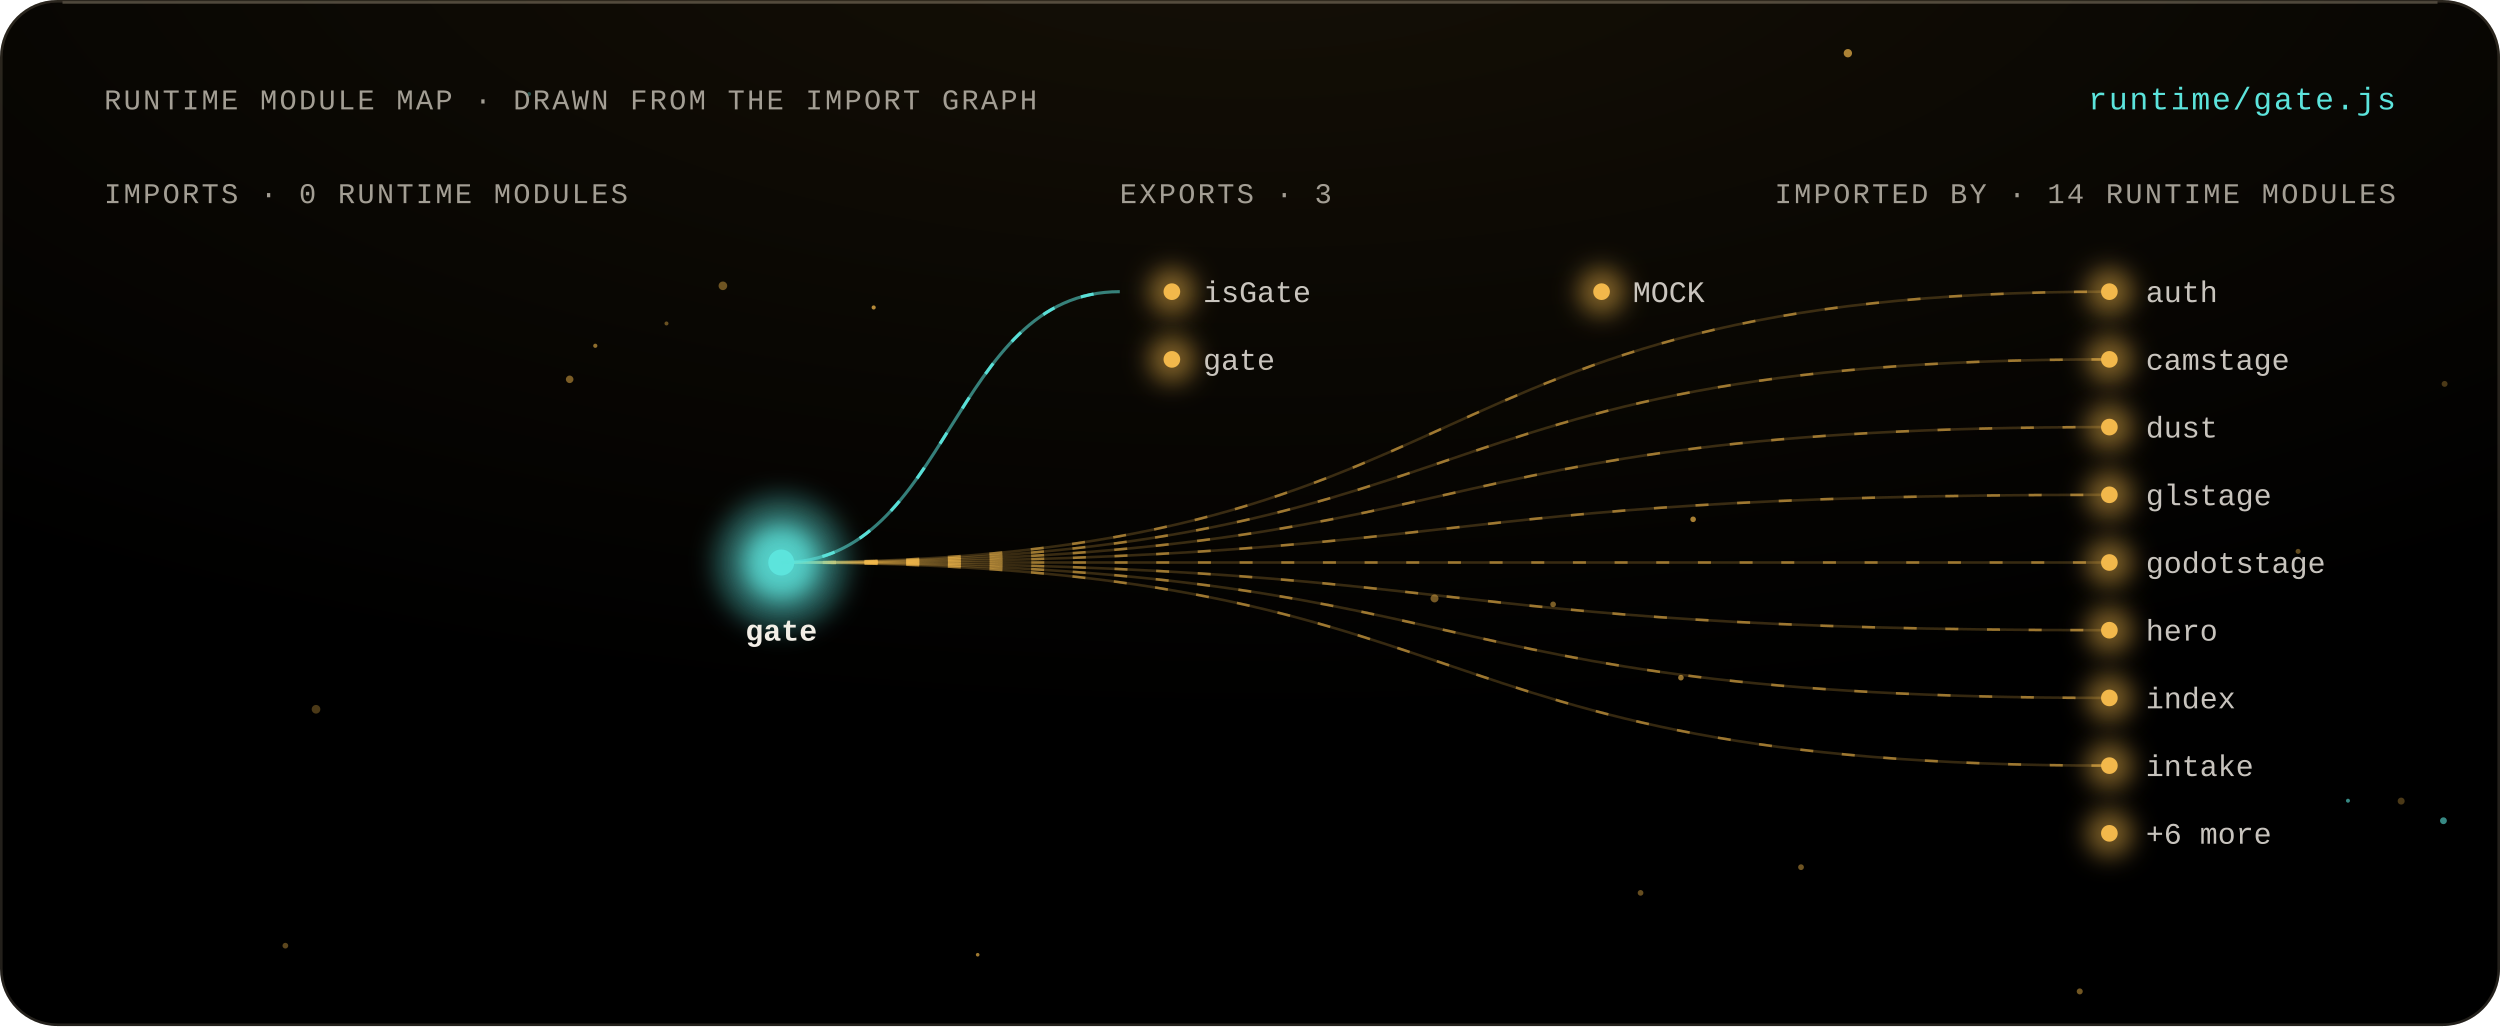
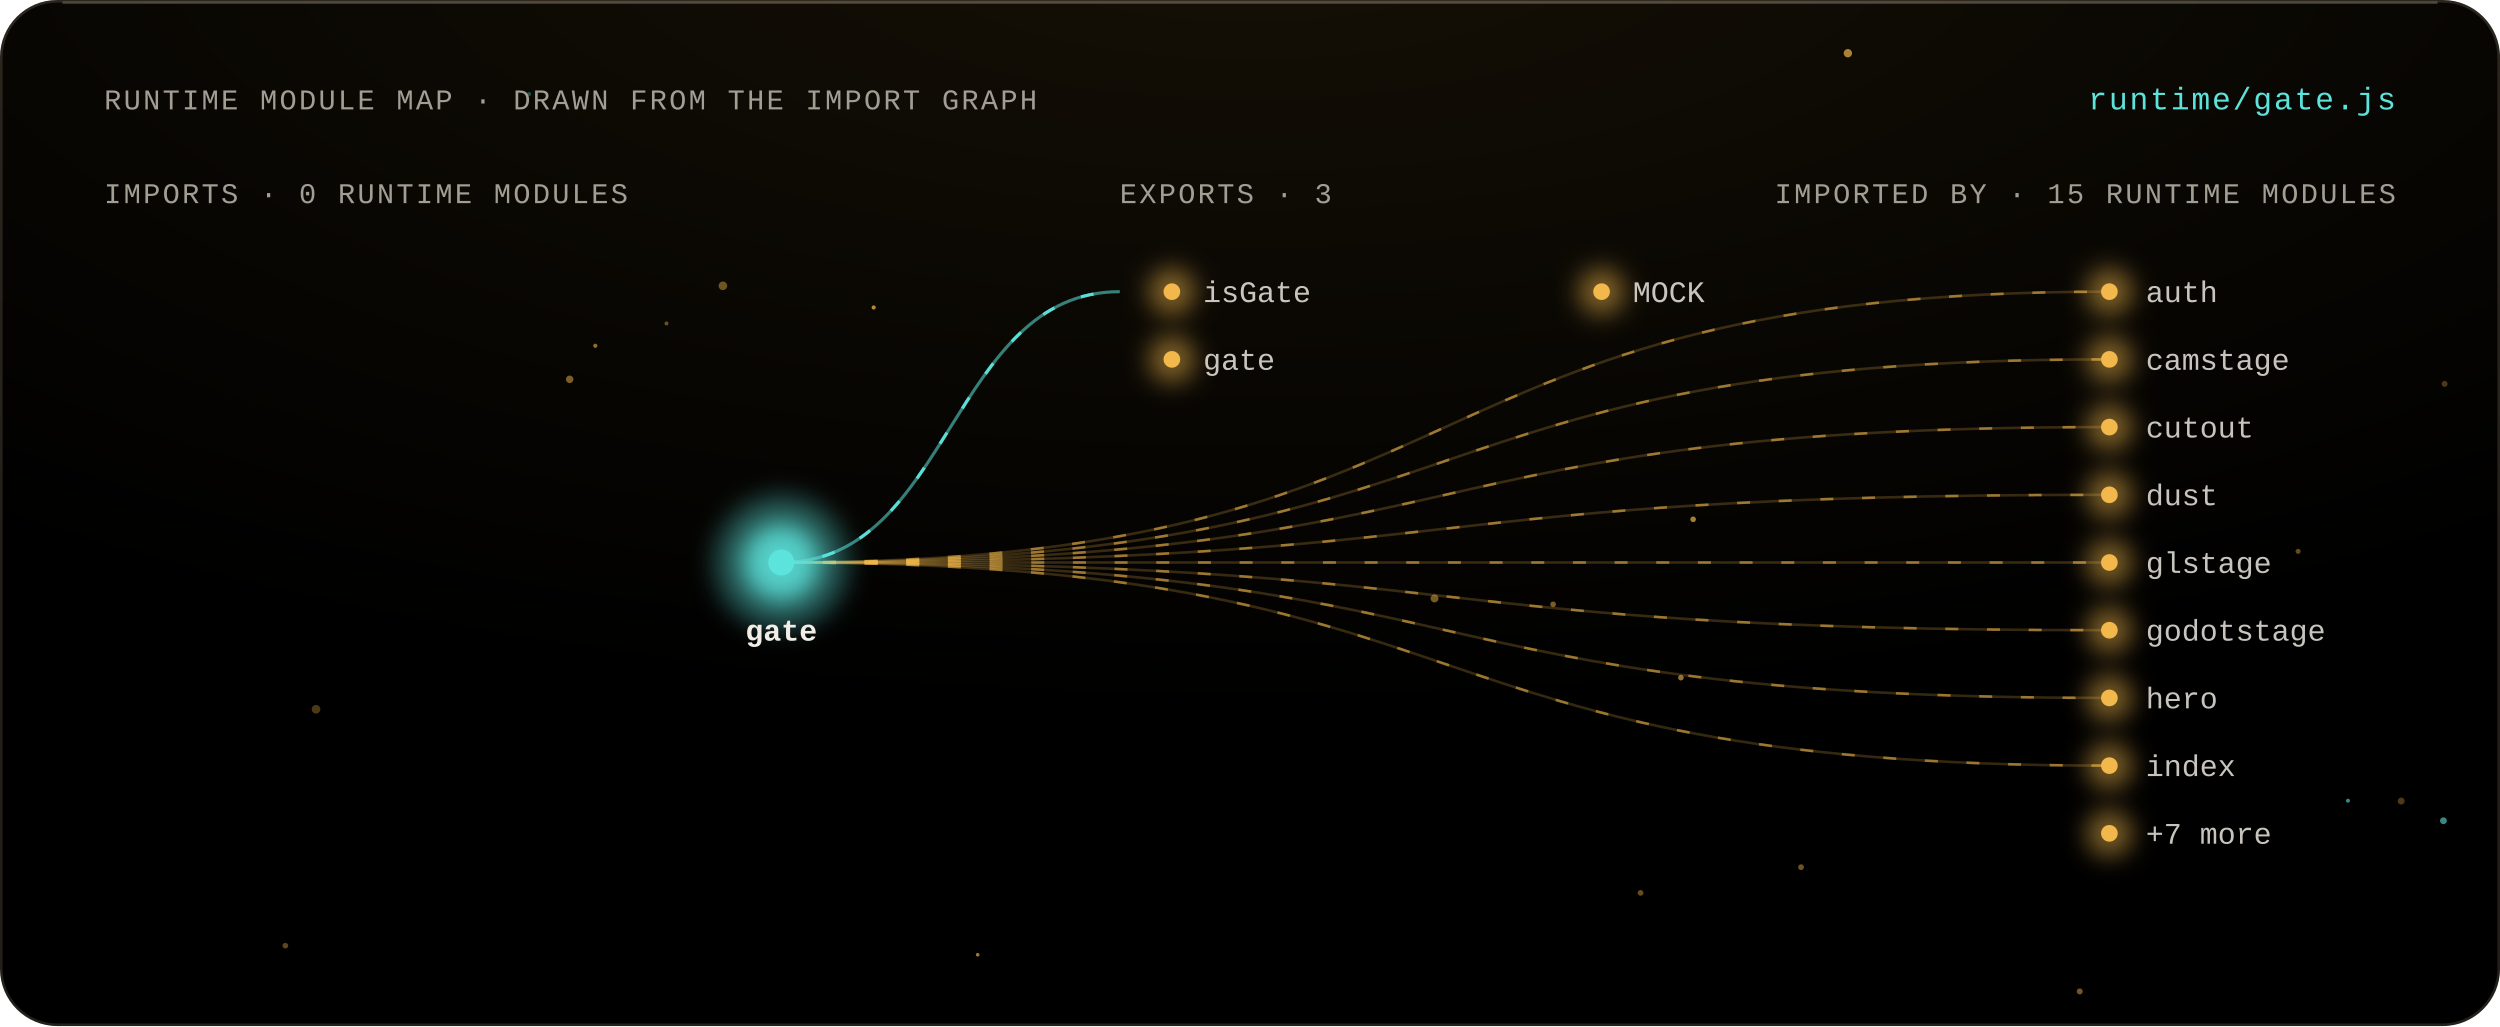
<svg xmlns="http://www.w3.org/2000/svg" viewBox="0 0 960 394" width="960" height="394" role="img" aria-labelledby="t">
  <style>
  text { font-family: 'Geist Mono', ui-monospace, 'Liberation Mono', Menlo, monospace; fill: #F2EEE6; }
  .m { fill: #A39E94; font-size: 11px; letter-spacing: .08em; }
  .l { font-size: 11.5px; }
  .h { font-size: 12px; fill: #5CE4DC; letter-spacing: .06em; }
  .flow { stroke-dasharray: 5 11; animation: flow 3s linear infinite; }
  @keyframes flow { to { stroke-dashoffset: -32; } }
  .breathe { animation: breathe 4.2s ease-in-out infinite; }
  @keyframes breathe { 50% { opacity: .38; } }
  .beat { animation: beat 2.6s ease-in-out infinite; transform-box: fill-box; transform-origin: center; }
  @keyframes beat { 50% { opacity: .55; transform: scale(1.35); } }
  .spin { transform-box: fill-box; transform-origin: center; animation: spin 48s linear infinite; }
  .spin-r { transform-box: fill-box; transform-origin: center; animation: spin 64s linear infinite reverse; }
  @keyframes spin { to { transform: rotate(360deg); } }
  @media (prefers-reduced-motion: reduce) { * { animation: none !important; } }
</style>
  <defs>
    <filter id="bloom" x="-80%" y="-80%" width="260%" height="260%">
      <feGaussianBlur stdDeviation="4.5" />
    </filter>
    <filter id="soft" x="-30%" y="-30%" width="160%" height="160%">
      <feGaussianBlur stdDeviation="1.4" />
    </filter>
    <radialGradient id="key" cx="50%" cy="-10%" r="80%">
      <stop offset="0" stop-color="#F2B84B" stop-opacity=".09" />
      <stop offset="1" stop-color="#F2B84B" stop-opacity="0" />
    </radialGradient>
    <linearGradient id="pair" x1="0" x2="1">
      <stop offset="0" stop-color="#F2B84B" />
      <stop offset="1" stop-color="#5CE4DC" />
    </linearGradient>
  </defs>
  <rect width="960" height="394" rx="22" fill="#000" />
  <rect width="960" height="394" rx="22" fill="url(#key)" />
  <rect x=".5" y=".5" width="959" height="393" rx="21.5" fill="none" stroke="rgba(255,232,196,.14)" />
  <path d="M 24 1 H 936" stroke="rgba(255,238,208,.22)" stroke-width="1" />
  <g>
    <circle cx="228.59" cy="132.78" r="0.81" fill="#F2B84B" opacity="0.58" class="breathe" style="animation-delay:-1.33s" />
    <circle cx="629.97" cy="342.86" r="1.1" fill="#F2B84B" opacity="0.42" class="breathe" style="animation-delay:-0.39s" />
    <circle cx="938.73" cy="147.42" r="1.14" fill="#F2B84B" opacity="0.3" class="breathe" style="animation-delay:-2.18s" />
    <circle cx="277.59" cy="109.75" r="1.65" fill="#F2B84B" opacity="0.43" class="breathe" style="animation-delay:-2.4s" />
    <circle cx="798.62" cy="380.7" r="1.16" fill="#F2B84B" opacity="0.47" class="breathe" style="animation-delay:-1.23s" />
    <circle cx="645.47" cy="260.23" r="1.08" fill="#F2B84B" opacity="0.61" class="breathe" style="animation-delay:-0.06s" />
    <circle cx="375.43" cy="366.62" r="0.7" fill="#F2B84B" opacity="0.66" class="breathe" style="animation-delay:-2.35s" />
    <circle cx="109.58" cy="363.14" r="1.1" fill="#F2B84B" opacity="0.38" class="breathe" style="animation-delay:-2.61s" />
    <circle cx="596.4" cy="232.07" r="1.09" fill="#F2B84B" opacity="0.5" class="breathe" style="animation-delay:-0.65s" />
    <circle cx="691.59" cy="333" r="1.11" fill="#F2B84B" opacity="0.46" class="breathe" style="animation-delay:-2.54s" />
    <circle cx="218.75" cy="145.66" r="1.45" fill="#F2B84B" opacity="0.49" class="breathe" style="animation-delay:-1.34s" />
    <circle cx="922.05" cy="307.62" r="1.35" fill="#F2B84B" opacity="0.31" class="breathe" style="animation-delay:-0.63s" />
    <circle cx="255.93" cy="124.21" r="0.77" fill="#F2B84B" opacity="0.42" class="breathe" style="animation-delay:-3.1s" />
    <circle cx="335.49" cy="118.07" r="0.8" fill="#F2B84B" opacity="0.74" class="breathe" style="animation-delay:-3.91s" />
    <circle cx="882.47" cy="211.72" r="0.97" fill="#F2B84B" opacity="0.41" class="breathe" style="animation-delay:-1.69s" />
    <circle cx="709.58" cy="20.43" r="1.6" fill="#F2B84B" opacity="0.69" class="breathe" style="animation-delay:-1.98s" />
    <circle cx="938.28" cy="315.16" r="1.32" fill="#5CE4DC" opacity="0.6" class="breathe" style="animation-delay:-2.15s" />
    <circle cx="901.62" cy="307.47" r="0.77" fill="#5CE4DC" opacity="0.6" class="breathe" style="animation-delay:-0.89s" />
    <circle cx="550.85" cy="229.8" r="1.53" fill="#F2B84B" opacity="0.48" class="breathe" style="animation-delay:-1.06s" />
    <circle cx="650.16" cy="199.42" r="1.08" fill="#F2B84B" opacity="0.68" class="breathe" style="animation-delay:-1.55s" />
    <circle cx="203.19" cy="36.09" r="0.75" fill="#5CE4DC" opacity="0.33" class="breathe" style="animation-delay:-3.49s" />
    <circle cx="121.35" cy="272.36" r="1.66" fill="#F2B84B" opacity="0.31" class="breathe" style="animation-delay:-3.89s" />
  </g>
  <text x="40" y="42" class="m" text-anchor="start">RUNTIME MODULE MAP · DRAWN FROM THE IMPORT GRAPH</text>
  <text x="920" y="42" class="h" text-anchor="end">runtime/gate.js</text>
  <text x="40" y="78" class="m" text-anchor="start">IMPORTS · 0 RUNTIME MODULES</text>
  <text x="430" y="78" class="m" text-anchor="start">EXPORTS · 3</text>
-   <text x="920" y="78" class="m" text-anchor="end">IMPORTED BY · 14 RUNTIME MODULES</text>
+   <text x="920" y="78" class="m" text-anchor="end">IMPORTED BY · 15 RUNTIME MODULES</text>
  <path d="M 300 216 C 580.5 216, 529.5 112, 810 112" fill="none" stroke="#F2B84B" stroke-opacity="0.22" stroke-width="1" />
  <path d="M 300 216 C 580.5 216, 529.5 112, 810 112" fill="none" stroke="#F2B84B" stroke-opacity="0.55" stroke-width="1" class="flow" />
  <g>
    <circle cx="810" cy="112" r="9" fill="#F2B84B" opacity="0.5" filter="url(#bloom)" class="breathe" style="animation-delay:-2.9s" />
    <circle cx="810" cy="112" r="3.2" fill="#F2B84B" />
  </g>
  <text x="824" y="116" class="l" text-anchor="start" fill="#F2EEE6" fill-opacity=".82">auth</text>
  <path d="M 300 216 C 580.5 216, 529.5 138, 810 138" fill="none" stroke="#F2B84B" stroke-opacity="0.22" stroke-width="1" />
  <path d="M 300 216 C 580.5 216, 529.5 138, 810 138" fill="none" stroke="#F2B84B" stroke-opacity="0.55" stroke-width="1" class="flow" />
  <g>
    <circle cx="810" cy="138" r="9" fill="#F2B84B" opacity="0.5" filter="url(#bloom)" class="breathe" style="animation-delay:-0.41s" />
    <circle cx="810" cy="138" r="3.2" fill="#F2B84B" />
  </g>
  <text x="824" y="142" class="l" text-anchor="start" fill="#F2EEE6" fill-opacity=".82">camstage</text>
  <path d="M 300 216 C 580.5 216, 529.5 164, 810 164" fill="none" stroke="#F2B84B" stroke-opacity="0.22" stroke-width="1" />
  <path d="M 300 216 C 580.5 216, 529.5 164, 810 164" fill="none" stroke="#F2B84B" stroke-opacity="0.55" stroke-width="1" class="flow" />
  <g>
    <circle cx="810" cy="164" r="9" fill="#F2B84B" opacity="0.5" filter="url(#bloom)" class="breathe" style="animation-delay:-0.95s" />
    <circle cx="810" cy="164" r="3.2" fill="#F2B84B" />
  </g>
-   <text x="824" y="168" class="l" text-anchor="start" fill="#F2EEE6" fill-opacity=".82">dust</text>
+   <text x="824" y="168" class="l" text-anchor="start" fill="#F2EEE6" fill-opacity=".82">cutout</text>
  <path d="M 300 216 C 580.5 216, 529.5 190, 810 190" fill="none" stroke="#F2B84B" stroke-opacity="0.22" stroke-width="1" />
  <path d="M 300 216 C 580.5 216, 529.5 190, 810 190" fill="none" stroke="#F2B84B" stroke-opacity="0.55" stroke-width="1" class="flow" />
  <g>
    <circle cx="810" cy="190" r="9" fill="#F2B84B" opacity="0.5" filter="url(#bloom)" class="breathe" style="animation-delay:-1.35s" />
    <circle cx="810" cy="190" r="3.2" fill="#F2B84B" />
  </g>
-   <text x="824" y="194" class="l" text-anchor="start" fill="#F2EEE6" fill-opacity=".82">glstage</text>
+   <text x="824" y="194" class="l" text-anchor="start" fill="#F2EEE6" fill-opacity=".82">dust</text>
  <path d="M 300 216 C 580.5 216, 529.5 216, 810 216" fill="none" stroke="#F2B84B" stroke-opacity="0.22" stroke-width="1" />
  <path d="M 300 216 C 580.5 216, 529.5 216, 810 216" fill="none" stroke="#F2B84B" stroke-opacity="0.55" stroke-width="1" class="flow" />
  <g>
    <circle cx="810" cy="216" r="9" fill="#F2B84B" opacity="0.5" filter="url(#bloom)" class="breathe" style="animation-delay:-2.67s" />
    <circle cx="810" cy="216" r="3.2" fill="#F2B84B" />
  </g>
-   <text x="824" y="220" class="l" text-anchor="start" fill="#F2EEE6" fill-opacity=".82">godotstage</text>
+   <text x="824" y="220" class="l" text-anchor="start" fill="#F2EEE6" fill-opacity=".82">glstage</text>
  <path d="M 300 216 C 580.5 216, 529.5 242, 810 242" fill="none" stroke="#F2B84B" stroke-opacity="0.22" stroke-width="1" />
  <path d="M 300 216 C 580.5 216, 529.5 242, 810 242" fill="none" stroke="#F2B84B" stroke-opacity="0.55" stroke-width="1" class="flow" />
  <g>
    <circle cx="810" cy="242" r="9" fill="#F2B84B" opacity="0.5" filter="url(#bloom)" class="breathe" style="animation-delay:-1.26s" />
    <circle cx="810" cy="242" r="3.2" fill="#F2B84B" />
  </g>
-   <text x="824" y="246" class="l" text-anchor="start" fill="#F2EEE6" fill-opacity=".82">hero</text>
+   <text x="824" y="246" class="l" text-anchor="start" fill="#F2EEE6" fill-opacity=".82">godotstage</text>
  <path d="M 300 216 C 580.5 216, 529.5 268, 810 268" fill="none" stroke="#F2B84B" stroke-opacity="0.22" stroke-width="1" />
  <path d="M 300 216 C 580.5 216, 529.5 268, 810 268" fill="none" stroke="#F2B84B" stroke-opacity="0.55" stroke-width="1" class="flow" />
  <g>
    <circle cx="810" cy="268" r="9" fill="#F2B84B" opacity="0.5" filter="url(#bloom)" class="breathe" style="animation-delay:-2.27s" />
    <circle cx="810" cy="268" r="3.2" fill="#F2B84B" />
  </g>
-   <text x="824" y="272" class="l" text-anchor="start" fill="#F2EEE6" fill-opacity=".82">index</text>
+   <text x="824" y="272" class="l" text-anchor="start" fill="#F2EEE6" fill-opacity=".82">hero</text>
  <path d="M 300 216 C 580.5 216, 529.5 294, 810 294" fill="none" stroke="#F2B84B" stroke-opacity="0.22" stroke-width="1" />
  <path d="M 300 216 C 580.5 216, 529.5 294, 810 294" fill="none" stroke="#F2B84B" stroke-opacity="0.55" stroke-width="1" class="flow" />
  <g>
    <circle cx="810" cy="294" r="9" fill="#F2B84B" opacity="0.5" filter="url(#bloom)" class="breathe" style="animation-delay:-1.44s" />
    <circle cx="810" cy="294" r="3.2" fill="#F2B84B" />
  </g>
-   <text x="824" y="298" class="l" text-anchor="start" fill="#F2EEE6" fill-opacity=".82">intake</text>
+   <text x="824" y="298" class="l" text-anchor="start" fill="#F2EEE6" fill-opacity=".82">index</text>
  <g>
    <circle cx="810" cy="320" r="9" fill="#F2B84B" opacity="0.5" filter="url(#bloom)" class="breathe" style="animation-delay:-2.62s" />
    <circle cx="810" cy="320" r="3.2" fill="#F2B84B" />
  </g>
-   <text x="824" y="324" class="l" text-anchor="start" fill="#F2EEE6" fill-opacity=".82">+6 more</text>
+   <text x="824" y="324" class="l" text-anchor="start" fill="#F2EEE6" fill-opacity=".82">+7 more</text>
  <circle cx="300" cy="216" r="26" fill="#5CE4DC" opacity=".35" filter="url(#bloom)" class="beat" />
  <g>
    <circle cx="300" cy="216" r="15" fill="#5CE4DC" opacity="0.85" filter="url(#bloom)" class="beat" style="animation-delay:-0s" />
    <circle cx="300" cy="216" r="5" fill="#5CE4DC" />
  </g>
  <text x="300" y="246" class="l" text-anchor="middle" fill="#5CE4DC" font-weight="700" font-size="13">gate</text>
  <path d="M 300 216 C 365 216, 365 112, 430 112" fill="none" stroke="#5CE4DC" stroke-opacity="0.55" stroke-width="1.2" />
  <path d="M 300 216 C 365 216, 365 112, 430 112" fill="none" stroke="#5CE4DC" stroke-opacity="0.95" stroke-width="1.2" class="flow" />
  <g>
    <circle cx="450" cy="112" r="9" fill="#F2B84B" opacity="0.5" filter="url(#bloom)" class="breathe" style="animation-delay:-3.48s" />
    <circle cx="450" cy="112" r="3.2" fill="#F2B84B" />
  </g>
  <text x="462" y="116" class="l" text-anchor="start" fill="#F2EEE6" fill-opacity=".82">isGate</text>
  <g>
    <circle cx="615" cy="112" r="9" fill="#F2B84B" opacity="0.5" filter="url(#bloom)" class="breathe" style="animation-delay:-1.32s" />
    <circle cx="615" cy="112" r="3.2" fill="#F2B84B" />
  </g>
  <text x="627" y="116" class="l" text-anchor="start" fill="#F2EEE6" fill-opacity=".82">MOCK</text>
  <g>
    <circle cx="450" cy="138" r="9" fill="#F2B84B" opacity="0.5" filter="url(#bloom)" class="breathe" style="animation-delay:-0.37s" />
    <circle cx="450" cy="138" r="3.2" fill="#F2B84B" />
  </g>
  <text x="462" y="142" class="l" text-anchor="start" fill="#F2EEE6" fill-opacity=".82">gate</text>
</svg>
